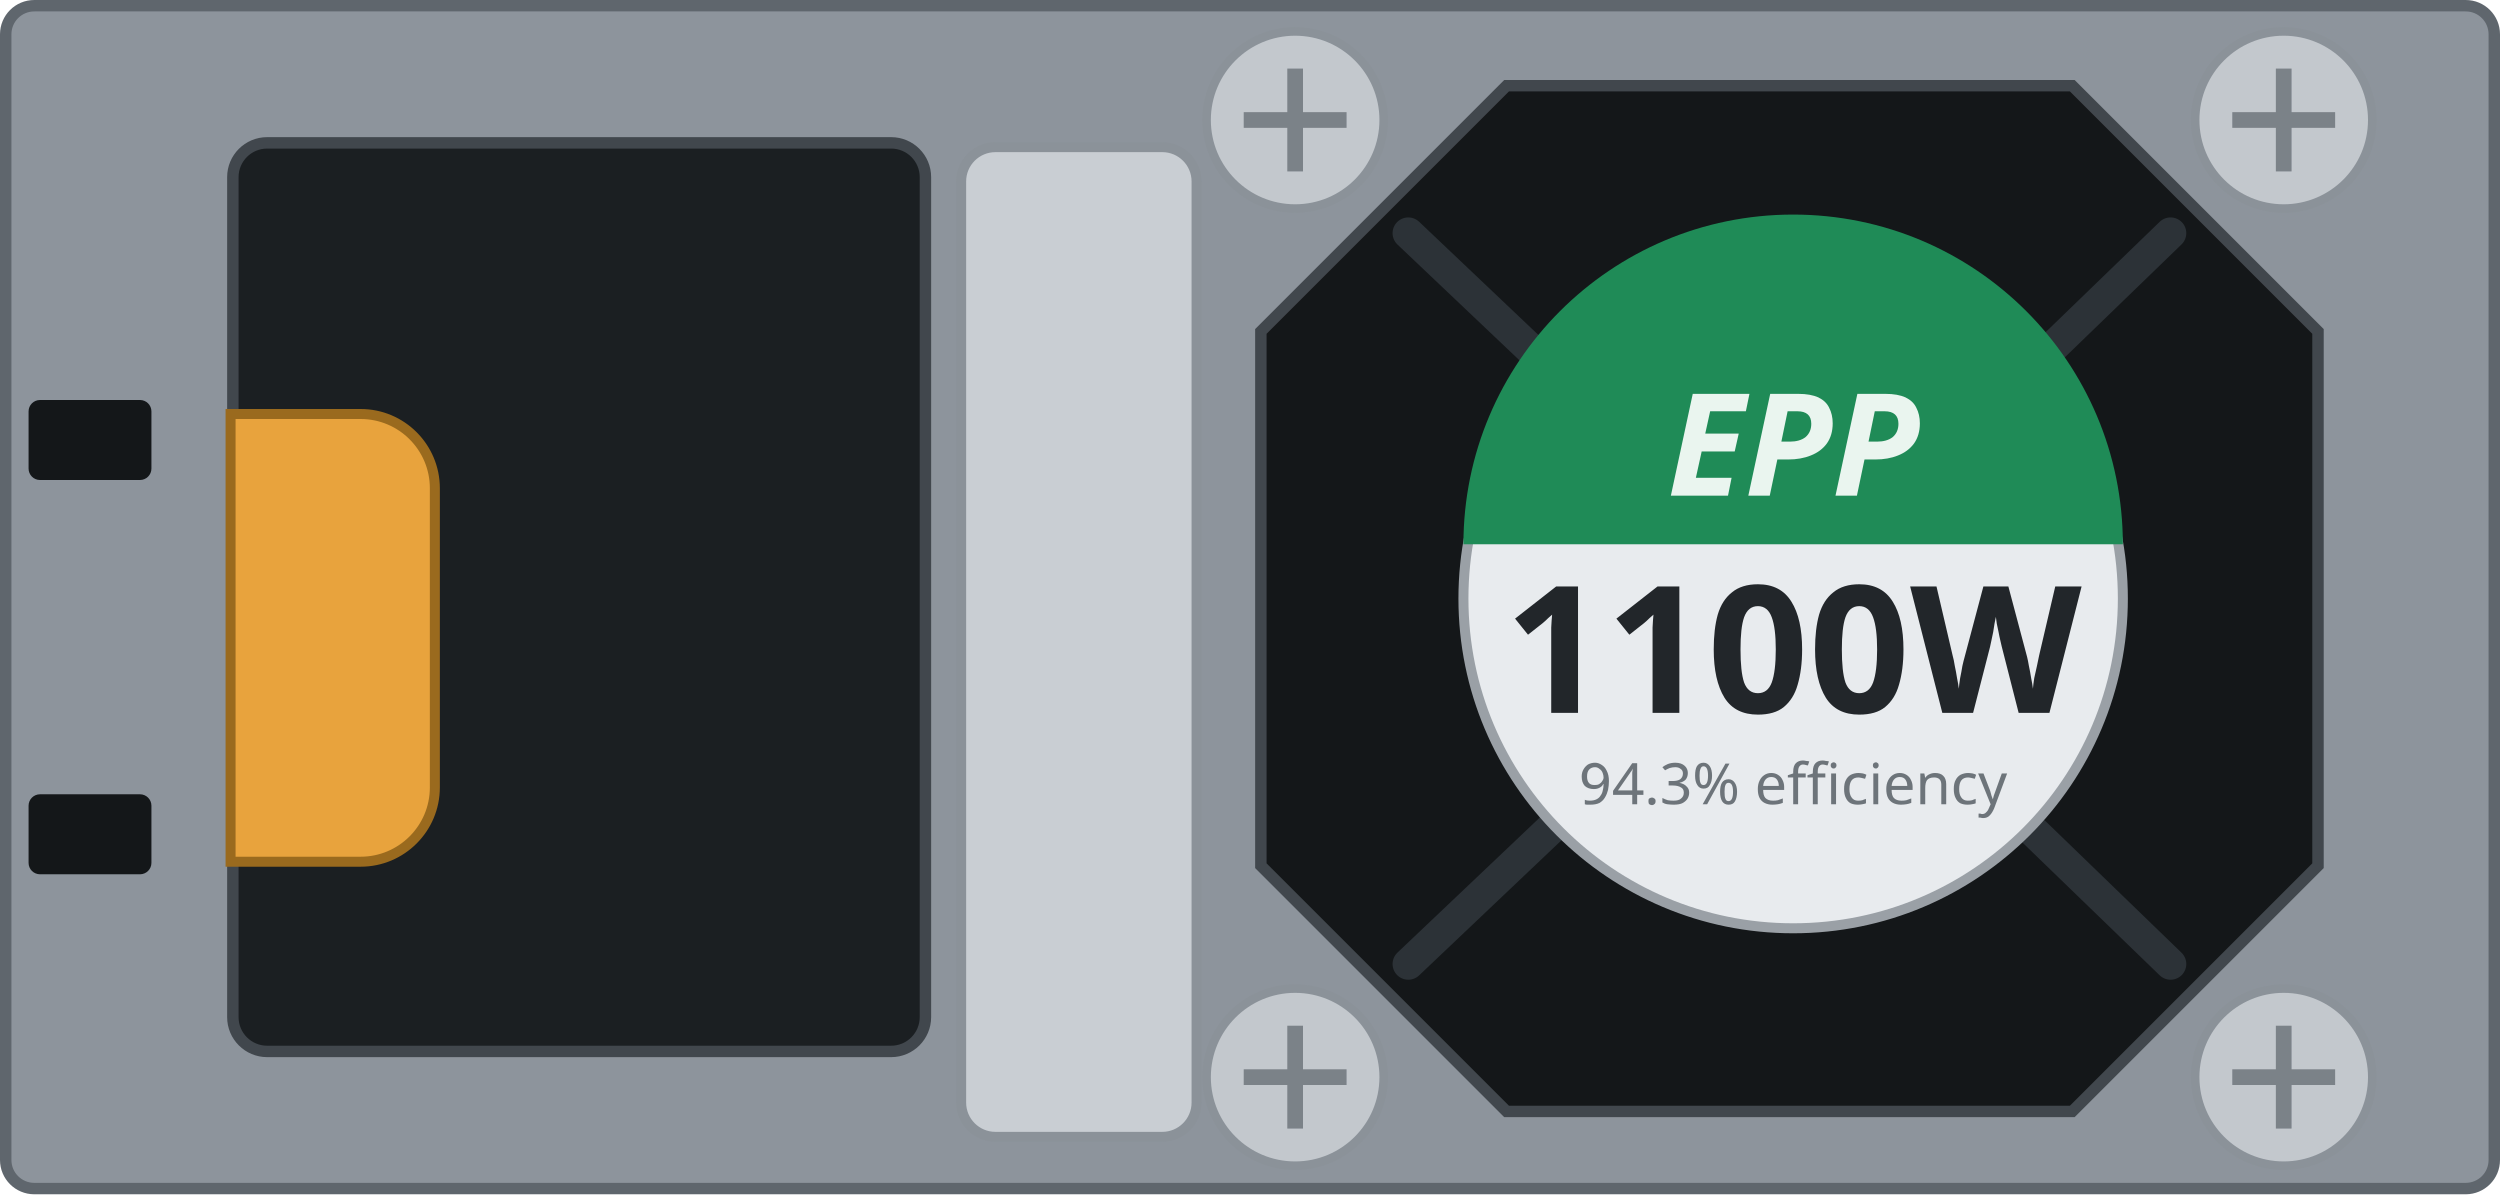
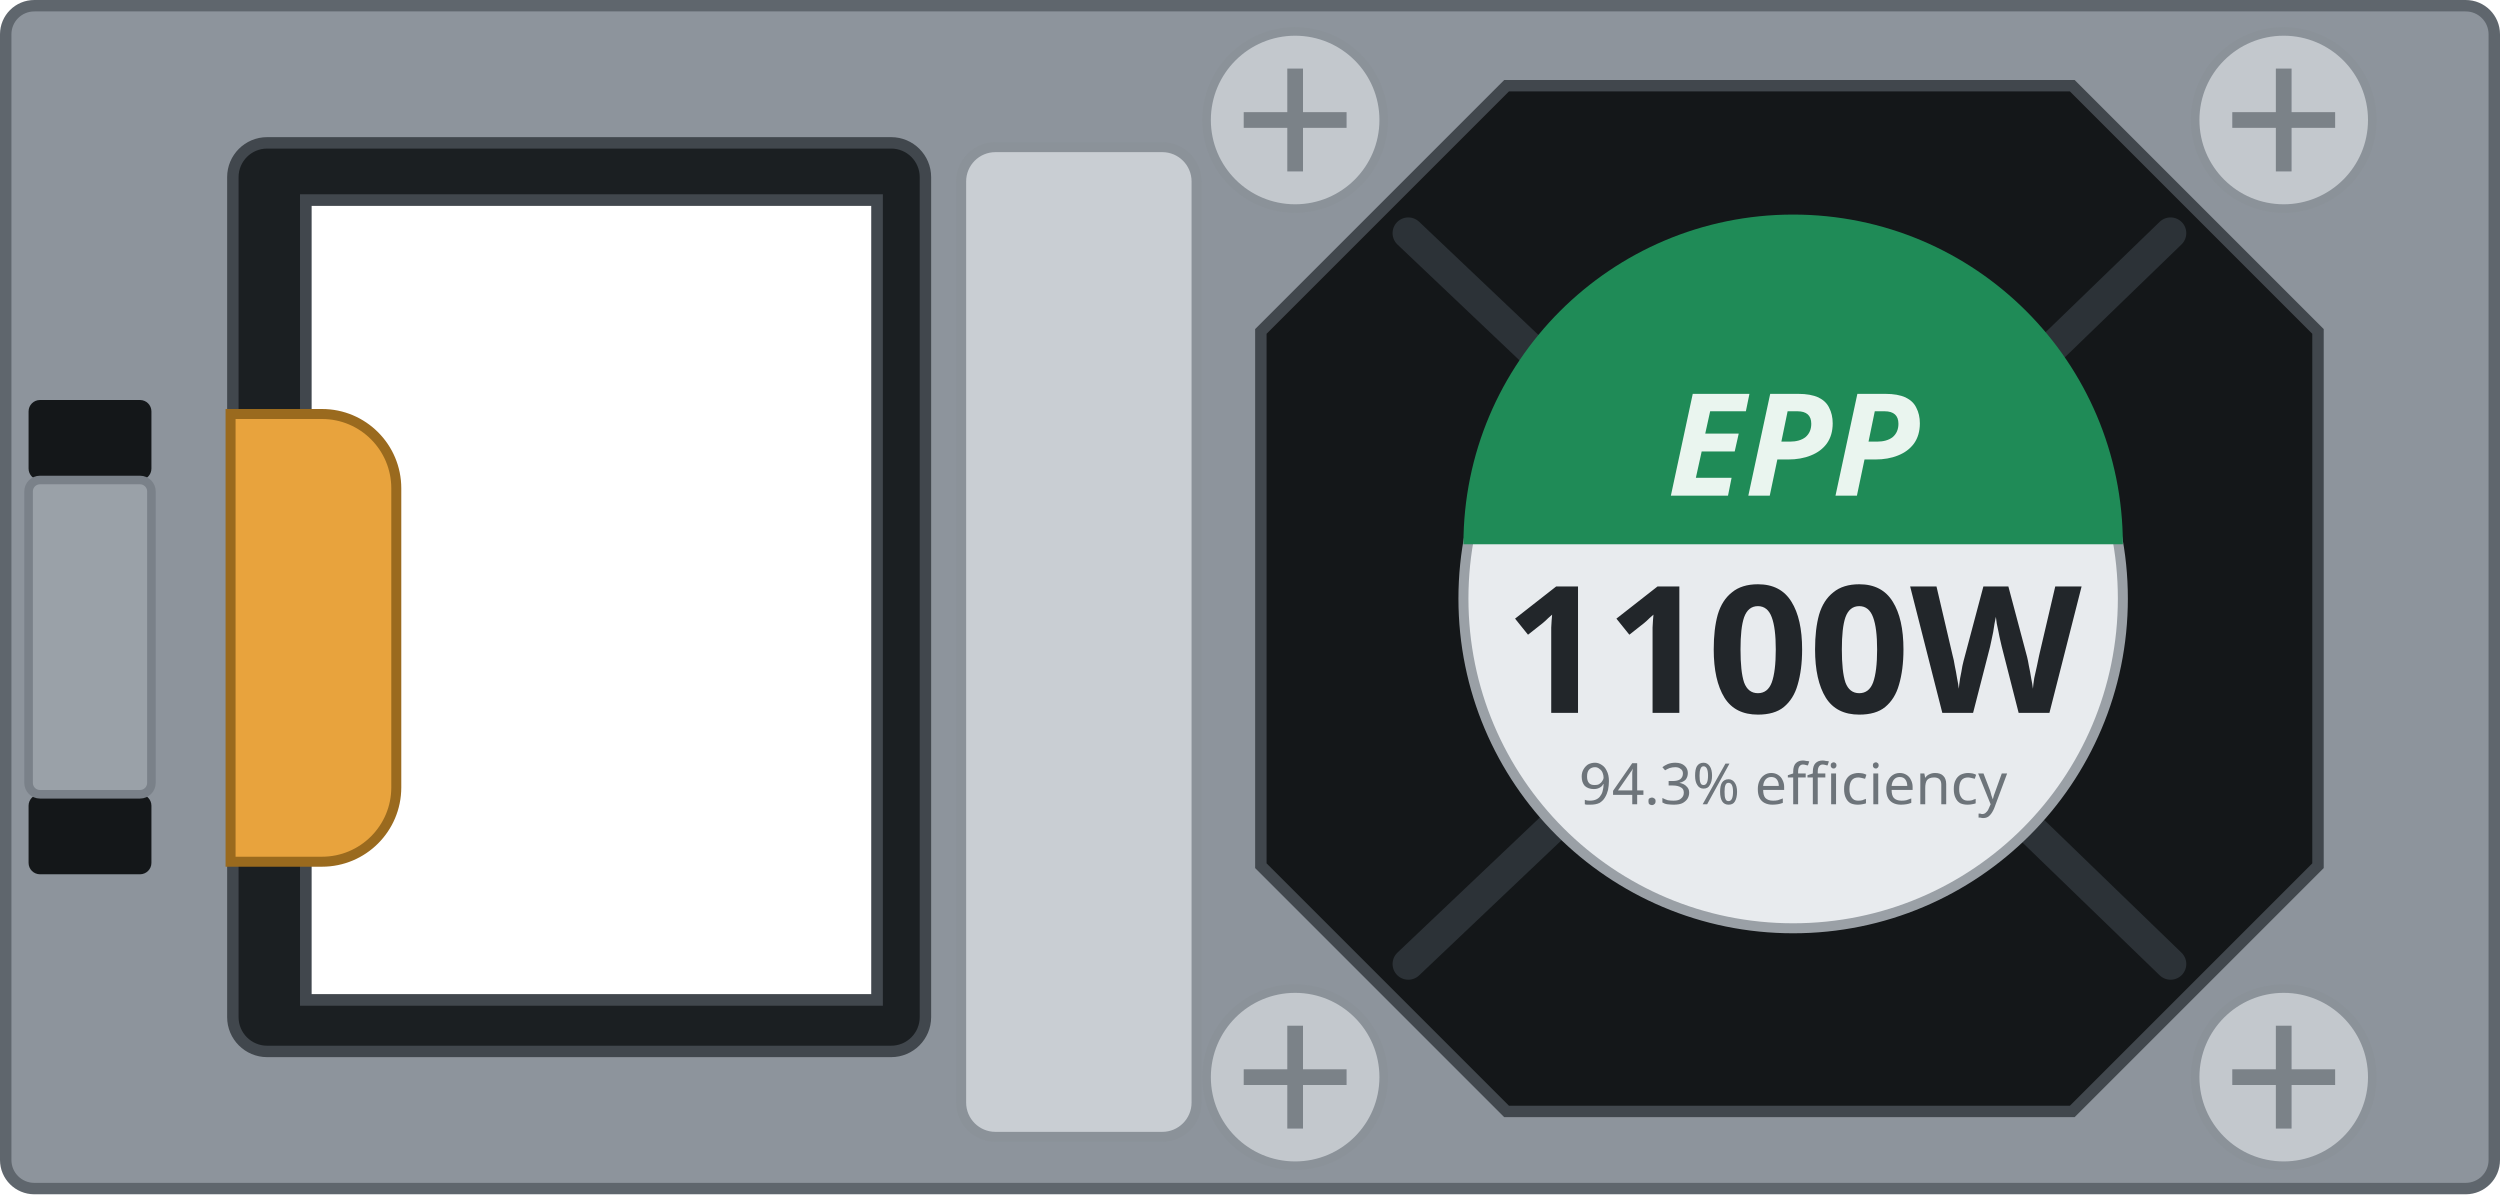
<svg xmlns="http://www.w3.org/2000/svg" width="87.5mm" height="41.8mm" viewBox="0 0 87.5 41.8">
-   <rect x="0.2" y="0.2" width="87.10" height="41.40" rx="1.0" fill="#8d949c" stroke="#5f666d" stroke-width="0.4" />
-   <rect id="inlet-bezel" x="8.15" y="5.0" width="24.24" height="31.8" rx="1.2" fill="#1b1f22" stroke="#41474d" stroke-width="0.4" />
-   <path id="handle" d="M8.07 14.49 h4.55 a2.6 2.6 0 0 1 2.6 2.6 v10.47 a2.6 2.6 0 0 1 -2.6 2.6 h-4.55 Z" fill="var(--led-color, #e8a33d)" stroke="#9a6a1e" stroke-width="0.35" />
+   <path id="body" fill-rule="evenodd" d="M0.2 1.2 a1 1 0 0 1 1 -1 h85.10 a1 1 0 0 1 1 1 v39.40 a1 1 0 0 1 -1 1 h-85.10 a1 1 0 0 1 -1 -1 Z M10.70 7.00 h20.00 v28.00 h-20.00 Z" fill="#8d949c" stroke="#5f666d" stroke-width="0.4" />
+   <path id="inlet-bezel" fill-rule="evenodd" d="M8.15 6.20 a1.2 1.2 0 0 1 1.2 -1.2 h21.84 a1.2 1.2 0 0 1 1.2 1.2 v29.40 a1.2 1.2 0 0 1 -1.2 1.2 h-21.84 a1.2 1.2 0 0 1 -1.2 -1.2 Z M10.70 7.00 h20.00 v28.00 h-20.00 Z" fill="#1b1f22" stroke="#41474d" stroke-width="0.4" />
+   <path id="handle" d="M8.07 14.49 h3.20 a2.6 2.6 0 0 1 2.6 2.6 v10.47 a2.6 2.6 0 0 1 -2.6 2.6 h-3.20 Z" fill="var(--led-color, #e8a33d)" stroke="#9a6a1e" stroke-width="0.35" />
  <rect id="latch-slot-top" x="1.0" y="14.0" width="4.3" height="2.8" rx="0.4" fill="#141719" />
  <rect id="latch-slot-bottom" x="1.0" y="27.8" width="4.3" height="2.8" rx="0.4" fill="#141719" />
+   <rect id="latch-leg" x="1.0" y="16.80" width="4.3" height="11.00" rx="0.4" fill="#9aa1a8" stroke="#7a8189" stroke-width="0.3" />
  <rect id="grip" x="33.64" y="5.15" width="8.24" height="34.64" rx="1.2" fill="#c9ced3" stroke="#8b9299" stroke-width="0.35" />
  <path id="fan" d="M52.73 3.00 H72.53 L81.13 11.60 V30.30 L72.53 38.90 H52.73 L44.13 30.30 V11.60 Z" fill="#141719" stroke="#41474d" stroke-width="0.4" />
  <g stroke="#2c3237" stroke-width="1.1" fill="none" stroke-linecap="round">
    <path d="M49.29 8.16 L54.39 13.00 M75.97 8.16 L71.05 12.92 M75.97 33.74 L71.05 28.98 M49.29 33.74 L54.39 28.90" />
  </g>
  <g>
    <circle id="screw-1" cx="45.33" cy="4.20" r="3.1" fill="#c3c8cd" stroke="#8b9299" stroke-width="0.3" />
    <path d="M43.53 4.20 h3.6 M45.33 2.40 v3.6" stroke="#7b8288" stroke-width="0.55" />
  </g>
  <g>
    <circle id="screw-2" cx="79.93" cy="4.20" r="3.1" fill="#c3c8cd" stroke="#8b9299" stroke-width="0.3" />
    <path d="M78.13 4.20 h3.6 M79.93 2.40 v3.6" stroke="#7b8288" stroke-width="0.55" />
  </g>
  <g>
    <circle id="screw-3" cx="79.93" cy="37.70" r="3.1" fill="#c3c8cd" stroke="#8b9299" stroke-width="0.3" />
    <path d="M78.13 37.70 h3.6 M79.93 35.90 v3.6" stroke="#7b8288" stroke-width="0.55" />
  </g>
  <g>
    <circle id="screw-4" cx="45.33" cy="37.70" r="3.1" fill="#c3c8cd" stroke="#8b9299" stroke-width="0.3" />
    <path d="M43.53 37.70 h3.6 M45.33 35.90 v3.6" stroke="#7b8288" stroke-width="0.55" />
  </g>
  <circle cx="62.76" cy="20.95" r="11.54" fill="#e8ebee" stroke="#9aa0a6" stroke-width="0.35" />
  <path d="M51.22 19.05 A11.54 11.54 0 0 1 74.30 19.05 Z" fill="#1f8b57" />
  <g id="silkscreen">
    <text x="62.76" y="17.35" font-family="sans-serif" font-size="5.0" font-weight="bold" font-style="italic" fill="#eaf5ef" text-anchor="middle">EPP</text>
    <text id="watts" x="62.76" y="24.95" font-family="sans-serif" font-size="6.2" font-weight="bold" fill="#22262a" text-anchor="middle">1100W</text>
    <text x="62.76" y="28.15" font-family="sans-serif" font-size="2.0" fill="#6d747a" text-anchor="middle">94.3% efficiency</text>
  </g>
</svg>
